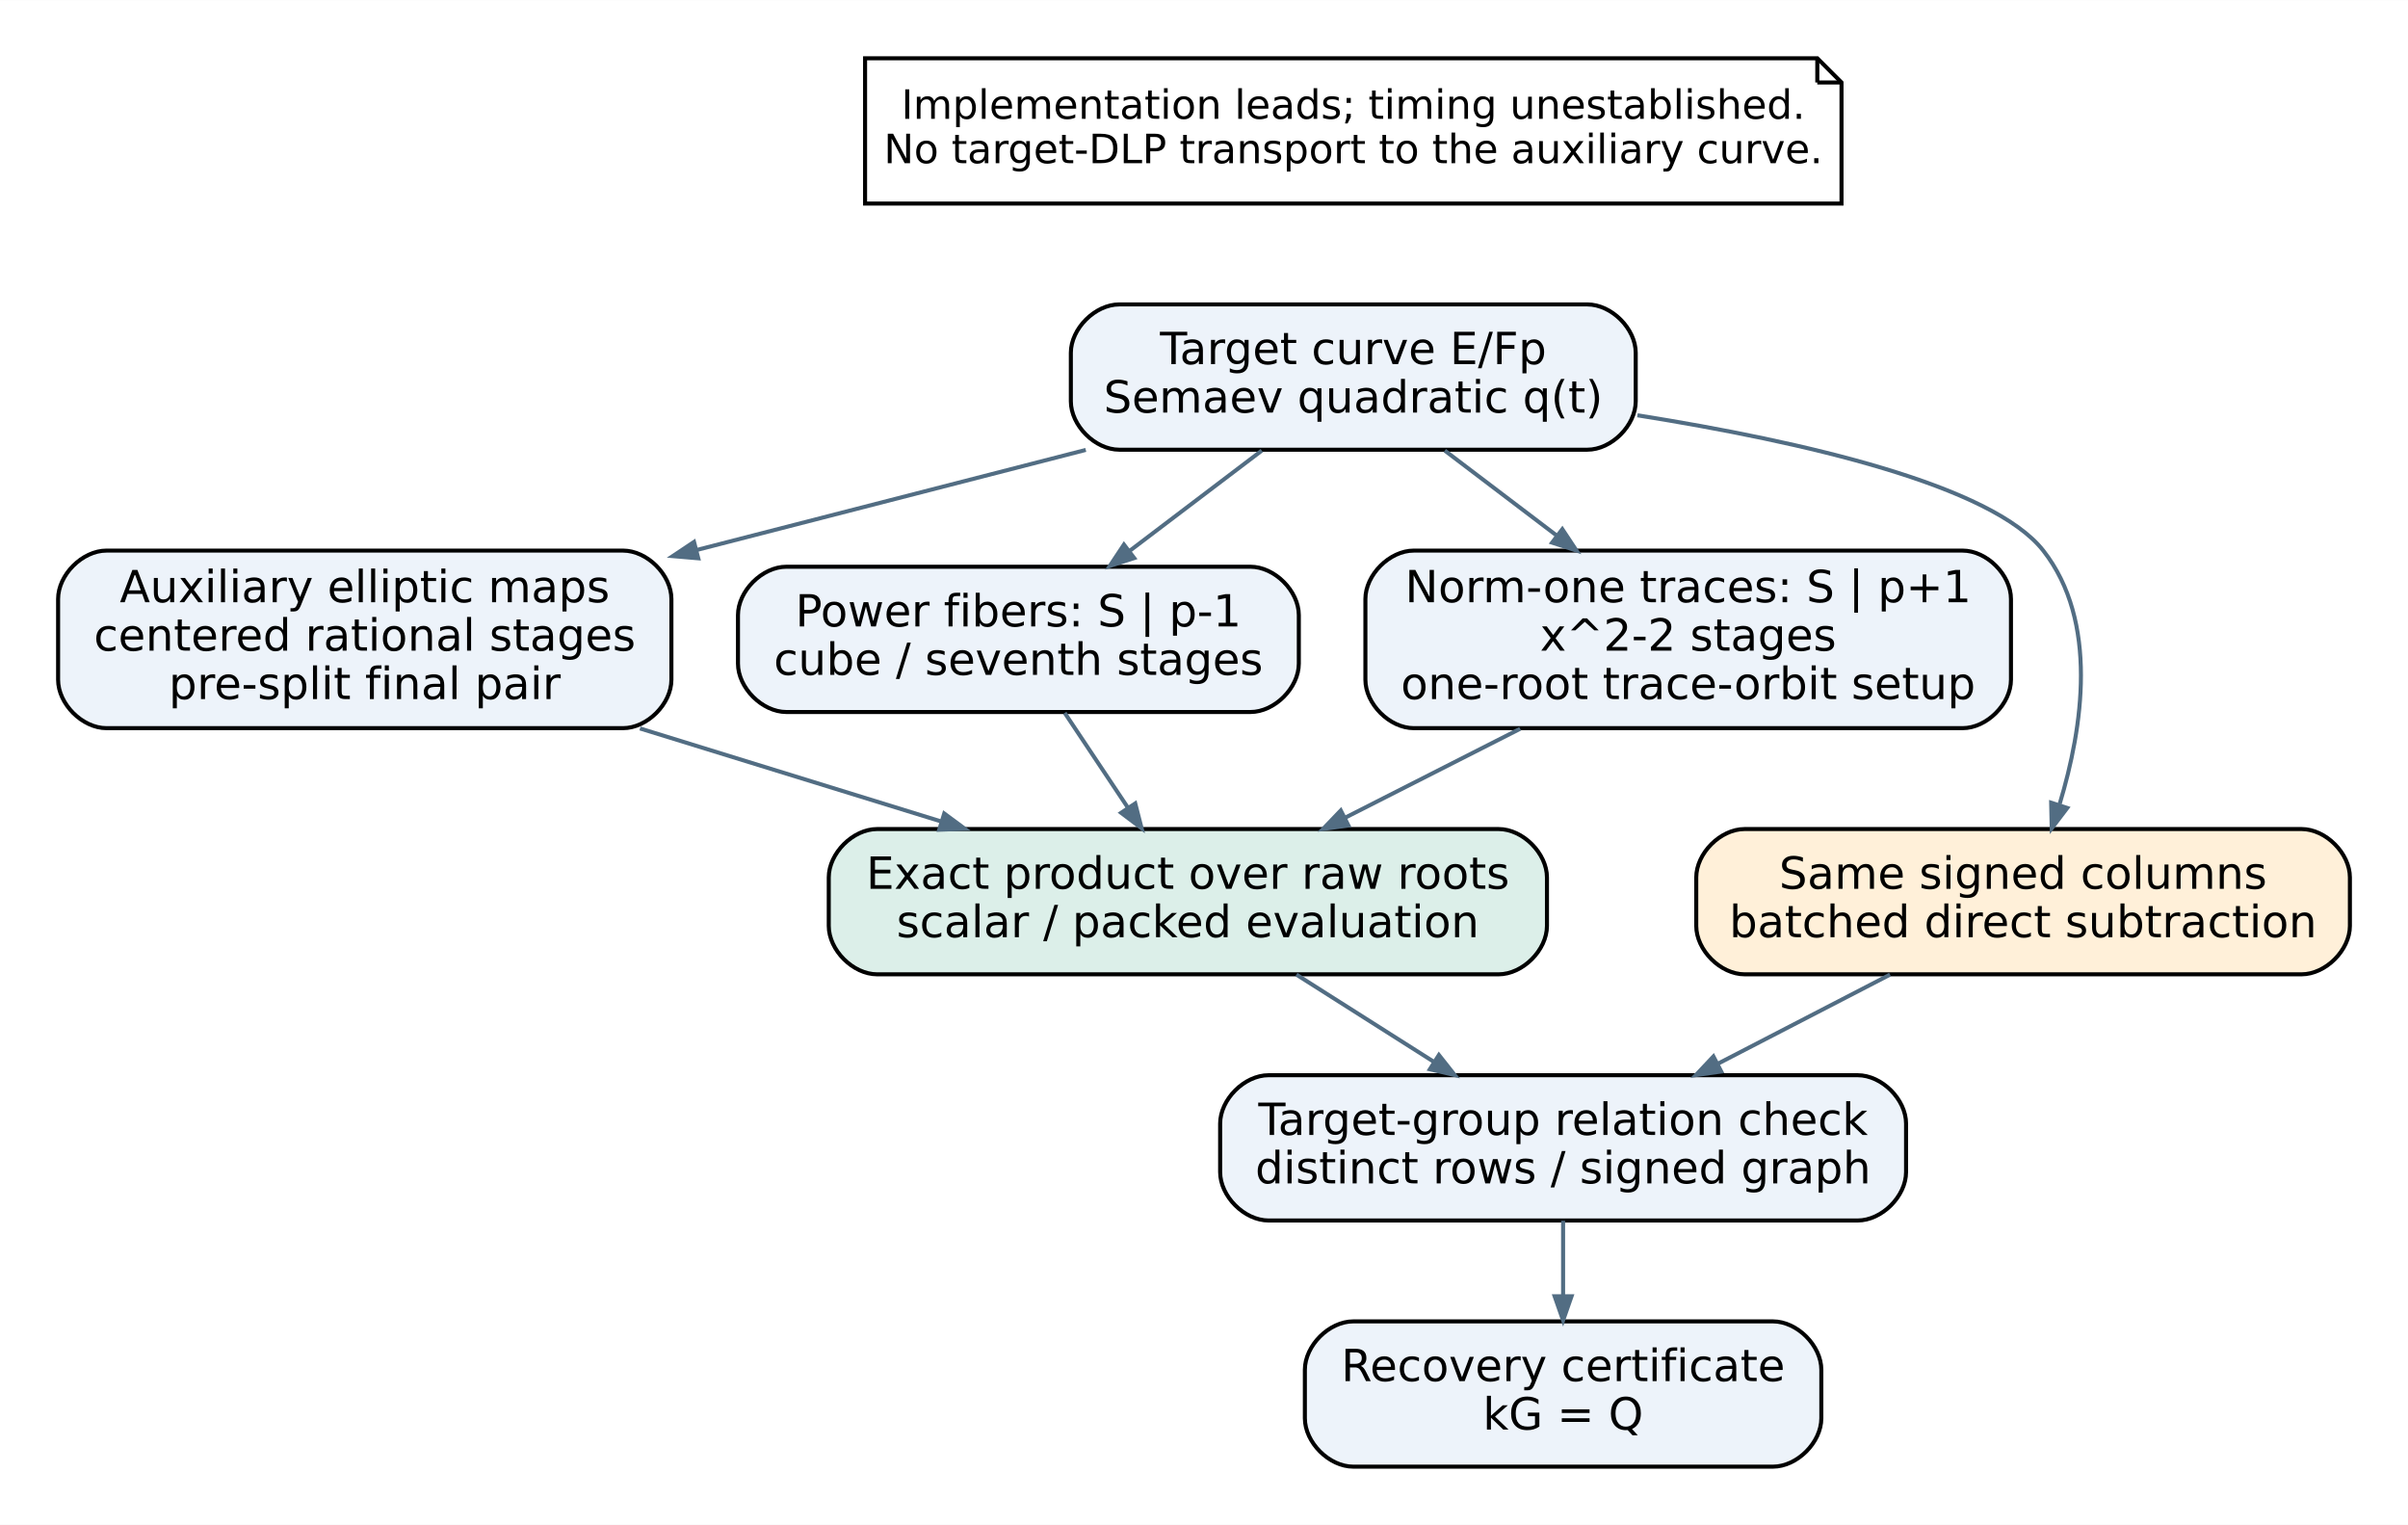
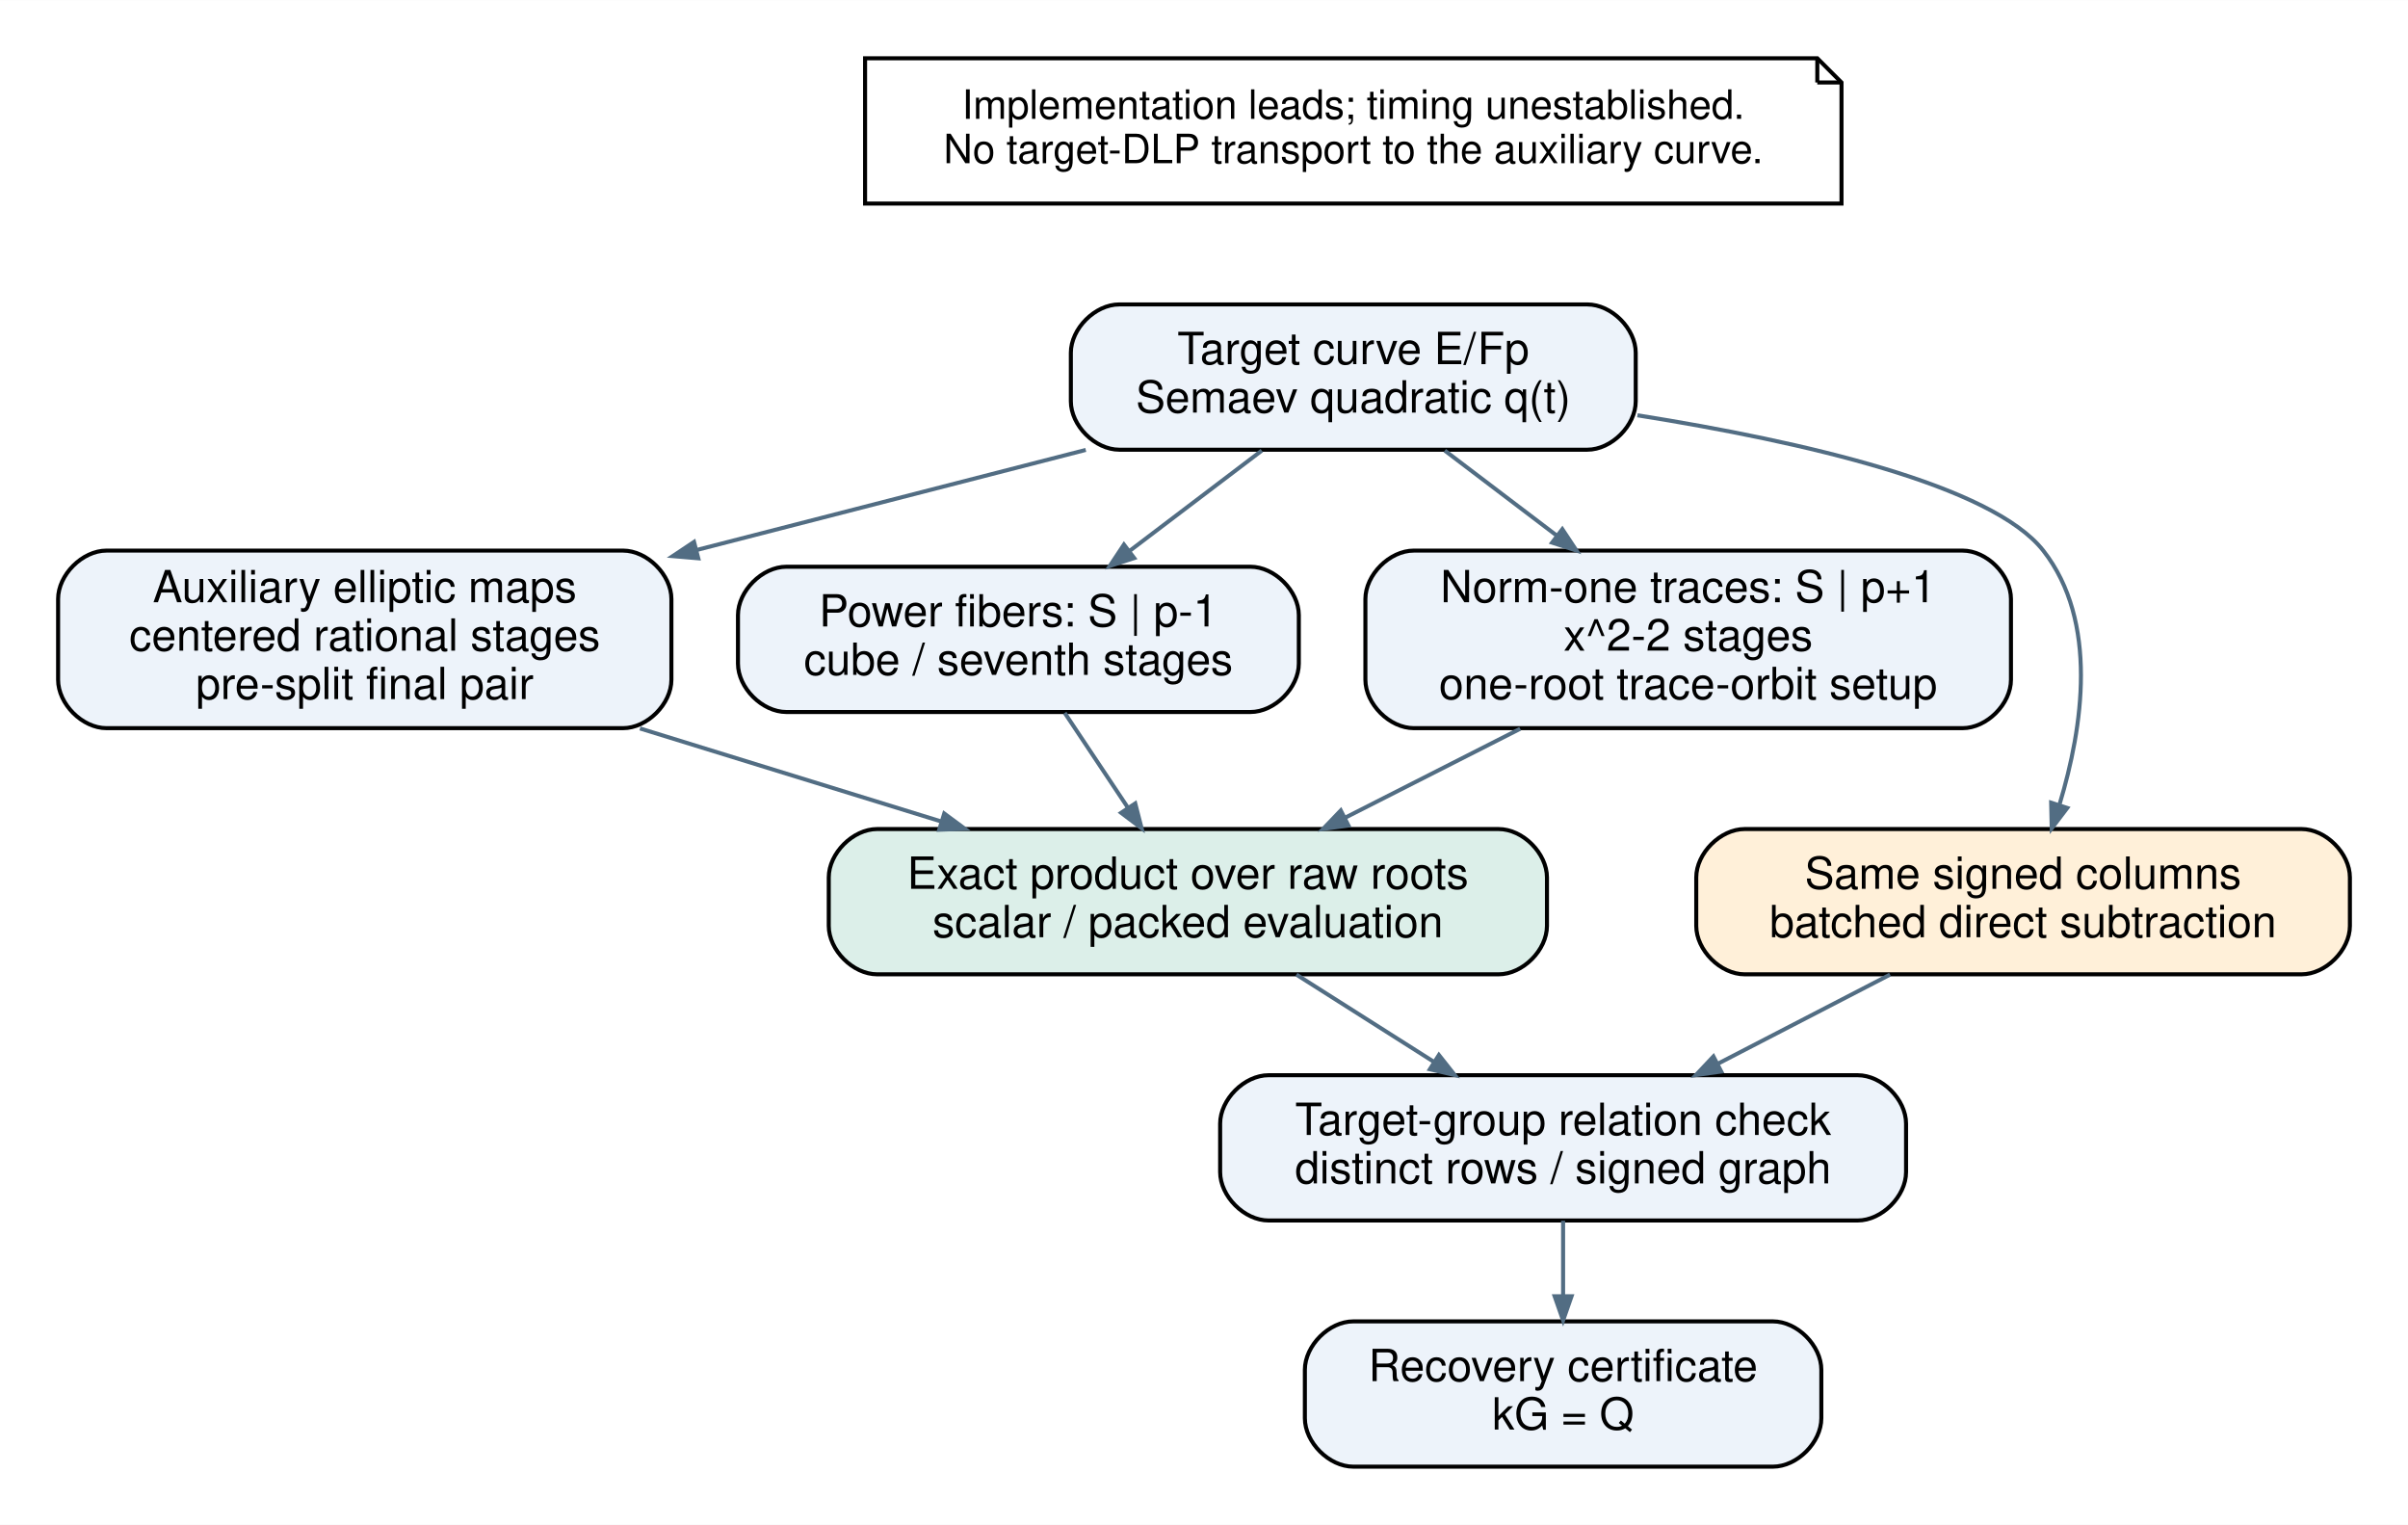
<svg xmlns="http://www.w3.org/2000/svg" width="597pt" height="378pt" viewBox="0.00 0.00 596.80 377.80">
  <g id="graph0" class="graph" transform="scale(1 1) rotate(0) translate(14.4 363.4)">
    <polygon fill="white" stroke="transparent" points="-14.4,14.4 -14.4,-363.4 582.4,-363.4 582.4,14.4 -14.4,14.4" />
    <g id="node1" class="node">
      <path fill="#edf3fa" stroke="black" d="M379,-288C379,-288 263,-288 263,-288 257,-288 251,-282 251,-276 251,-276 251,-264 251,-264 251,-258 257,-252 263,-252 263,-252 379,-252 379,-252 385,-252 391,-258 391,-264 391,-264 391,-276 391,-276 391,-282 385,-288 379,-288" />
-       <text text-anchor="middle" x="321" y="-273.2" font-family="DejaVu Sans" font-size="11.00">Target curve E/Fp</text>
-       <text text-anchor="middle" x="321" y="-261.2" font-family="DejaVu Sans" font-size="11.00">Semaev quadratic q(t)</text>
+       <text text-anchor="middle" x="321" y="-273.2" font-family="Helvetica,sans-Serif" font-size="11.00">Target curve E/Fp</text>
+       <text text-anchor="middle" x="321" y="-261.2" font-family="Helvetica,sans-Serif" font-size="11.00">Semaev quadratic q(t)</text>
    </g>
    <g id="node2" class="node">
      <path fill="#edf3fa" stroke="black" d="M140,-227C140,-227 12,-227 12,-227 6,-227 0,-221 0,-215 0,-215 0,-195 0,-195 0,-189 6,-183 12,-183 12,-183 140,-183 140,-183 146,-183 152,-189 152,-195 152,-195 152,-215 152,-215 152,-221 146,-227 140,-227" />
-       <text text-anchor="middle" x="76" y="-214.2" font-family="DejaVu Sans" font-size="11.00">Auxiliary elliptic maps</text>
-       <text text-anchor="middle" x="76" y="-202.2" font-family="DejaVu Sans" font-size="11.00">centered rational stages</text>
-       <text text-anchor="middle" x="76" y="-190.2" font-family="DejaVu Sans" font-size="11.00">pre-split final pair</text>
+       <text text-anchor="middle" x="76" y="-214.2" font-family="Helvetica,sans-Serif" font-size="11.00">Auxiliary elliptic maps</text>
+       <text text-anchor="middle" x="76" y="-202.2" font-family="Helvetica,sans-Serif" font-size="11.00">centered rational stages</text>
+       <text text-anchor="middle" x="76" y="-190.2" font-family="Helvetica,sans-Serif" font-size="11.00">pre-split final pair</text>
    </g>
    <g id="edge2" class="edge">
      <path fill="none" stroke="#526d83" d="M254.7,-251.95C224.95,-244.3 189.55,-235.2 158.14,-227.12" />
      <polygon fill="#526d83" stroke="#526d83" points="158.66,-225.09 152.32,-225.63 157.61,-229.15 158.66,-225.09" />
    </g>
    <g id="node3" class="node">
      <path fill="#edf3fa" stroke="black" d="M295.5,-223C295.5,-223 180.5,-223 180.5,-223 174.5,-223 168.5,-217 168.5,-211 168.5,-211 168.5,-199 168.5,-199 168.5,-193 174.5,-187 180.5,-187 180.5,-187 295.5,-187 295.5,-187 301.5,-187 307.5,-193 307.5,-199 307.5,-199 307.5,-211 307.5,-211 307.5,-217 301.5,-223 295.5,-223" />
-       <text text-anchor="middle" x="238" y="-208.2" font-family="DejaVu Sans" font-size="11.00">Power fibers: S | p-1</text>
-       <text text-anchor="middle" x="238" y="-196.2" font-family="DejaVu Sans" font-size="11.00">cube / seventh stages</text>
+       <text text-anchor="middle" x="238" y="-208.2" font-family="Helvetica,sans-Serif" font-size="11.00">Power fibers: S | p-1</text>
+       <text text-anchor="middle" x="238" y="-196.2" font-family="Helvetica,sans-Serif" font-size="11.00">cube / seventh stages</text>
    </g>
    <g id="edge3" class="edge">
      <path fill="none" stroke="#526d83" d="M298.32,-251.78C288.16,-244.08 276.1,-234.92 265.44,-226.83" />
      <polygon fill="#526d83" stroke="#526d83" points="266.7,-225.15 260.65,-223.19 264.16,-228.49 266.7,-225.15" />
    </g>
    <g id="node4" class="node">
      <path fill="#edf3fa" stroke="black" d="M472,-227C472,-227 336,-227 336,-227 330,-227 324,-221 324,-215 324,-215 324,-195 324,-195 324,-189 330,-183 336,-183 336,-183 472,-183 472,-183 478,-183 484,-189 484,-195 484,-195 484,-215 484,-215 484,-221 478,-227 472,-227" />
-       <text text-anchor="middle" x="404" y="-214.2" font-family="DejaVu Sans" font-size="11.00">Norm-one traces: S | p+1</text>
-       <text text-anchor="middle" x="404" y="-202.2" font-family="DejaVu Sans" font-size="11.00">x^2-2 stages</text>
-       <text text-anchor="middle" x="404" y="-190.2" font-family="DejaVu Sans" font-size="11.00">one-root trace-orbit setup</text>
+       <text text-anchor="middle" x="404" y="-214.2" font-family="Helvetica,sans-Serif" font-size="11.00">Norm-one traces: S | p+1</text>
+       <text text-anchor="middle" x="404" y="-202.2" font-family="Helvetica,sans-Serif" font-size="11.00">x^2-2 stages</text>
+       <text text-anchor="middle" x="404" y="-190.2" font-family="Helvetica,sans-Serif" font-size="11.00">one-root trace-orbit setup</text>
    </g>
    <g id="edge4" class="edge">
      <path fill="none" stroke="#526d83" d="M343.68,-251.78C352.26,-245.27 362.21,-237.72 371.52,-230.65" />
      <polygon fill="#526d83" stroke="#526d83" points="372.81,-232.31 376.32,-227.01 370.27,-228.97 372.81,-232.31" />
    </g>
    <g id="node6" class="node">
      <path fill="#fff0d9" stroke="black" d="M556,-158C556,-158 418,-158 418,-158 412,-158 406,-152 406,-146 406,-146 406,-134 406,-134 406,-128 412,-122 418,-122 418,-122 556,-122 556,-122 562,-122 568,-128 568,-134 568,-134 568,-146 568,-146 568,-152 562,-158 556,-158" />
-       <text text-anchor="middle" x="487" y="-143.2" font-family="DejaVu Sans" font-size="11.00">Same signed columns</text>
-       <text text-anchor="middle" x="487" y="-131.2" font-family="DejaVu Sans" font-size="11.00">batched direct subtraction</text>
+       <text text-anchor="middle" x="487" y="-143.2" font-family="Helvetica,sans-Serif" font-size="11.00">Same signed columns</text>
+       <text text-anchor="middle" x="487" y="-131.2" font-family="Helvetica,sans-Serif" font-size="11.00">batched direct subtraction</text>
    </g>
    <g id="edge5" class="edge">
      <path fill="none" stroke="#526d83" d="M391.42,-260.53C432.76,-253.95 479.31,-243.18 492,-227 505.76,-209.45 501.79,-183.16 496.08,-164.27" />
      <polygon fill="#526d83" stroke="#526d83" points="497.95,-163.23 494.1,-158.17 493.96,-164.53 497.95,-163.23" />
    </g>
    <g id="node5" class="node">
      <path fill="#dcefe9" stroke="black" d="M357,-158C357,-158 203,-158 203,-158 197,-158 191,-152 191,-146 191,-146 191,-134 191,-134 191,-128 197,-122 203,-122 203,-122 357,-122 357,-122 363,-122 369,-128 369,-134 369,-134 369,-146 369,-146 369,-152 363,-158 357,-158" />
-       <text text-anchor="middle" x="280" y="-143.2" font-family="DejaVu Sans" font-size="11.00">Exact product over raw roots</text>
-       <text text-anchor="middle" x="280" y="-131.2" font-family="DejaVu Sans" font-size="11.00">scalar / packed evaluation</text>
+       <text text-anchor="middle" x="280" y="-143.2" font-family="Helvetica,sans-Serif" font-size="11.00">Exact product over raw roots</text>
+       <text text-anchor="middle" x="280" y="-131.2" font-family="Helvetica,sans-Serif" font-size="11.00">scalar / packed evaluation</text>
    </g>
    <g id="edge6" class="edge">
      <path fill="none" stroke="#526d83" d="M144.21,-182.93C168.34,-175.48 195.32,-167.15 218.83,-159.89" />
      <polygon fill="#526d83" stroke="#526d83" points="219.62,-161.85 224.73,-158.07 218.38,-157.83 219.62,-161.85" />
    </g>
    <g id="edge7" class="edge">
      <path fill="none" stroke="#526d83" d="M249.48,-186.78C254.29,-179.56 259.95,-171.07 265.09,-163.37" />
      <polygon fill="#526d83" stroke="#526d83" points="266.96,-164.35 268.54,-158.19 263.46,-162.02 266.96,-164.35" />
    </g>
    <g id="edge8" class="edge">
      <path fill="none" stroke="#526d83" d="M362.36,-182.85C348.33,-175.71 332.72,-167.79 318.9,-160.77" />
      <polygon fill="#526d83" stroke="#526d83" points="319.8,-158.87 313.5,-158.02 317.9,-162.61 319.8,-158.87" />
    </g>
    <g id="node7" class="node">
      <path fill="#edf3fa" stroke="black" d="M446,-97C446,-97 300,-97 300,-97 294,-97 288,-91 288,-85 288,-85 288,-73 288,-73 288,-67 294,-61 300,-61 300,-61 446,-61 446,-61 452,-61 458,-67 458,-73 458,-73 458,-85 458,-85 458,-91 452,-97 446,-97" />
-       <text text-anchor="middle" x="373" y="-82.2" font-family="DejaVu Sans" font-size="11.00">Target-group relation check</text>
-       <text text-anchor="middle" x="373" y="-70.2" font-family="DejaVu Sans" font-size="11.00">distinct rows / signed graph</text>
+       <text text-anchor="middle" x="373" y="-82.2" font-family="Helvetica,sans-Serif" font-size="11.00">Target-group relation check</text>
+       <text text-anchor="middle" x="373" y="-70.2" font-family="Helvetica,sans-Serif" font-size="11.00">distinct rows / signed graph</text>
    </g>
    <g id="edge9" class="edge">
      <path fill="none" stroke="#526d83" d="M306.9,-121.93C317.5,-115.21 329.77,-107.43 340.84,-100.4" />
      <polygon fill="#526d83" stroke="#526d83" points="342.22,-102.01 346.16,-97.03 339.97,-98.47 342.22,-102.01" />
    </g>
    <g id="edge10" class="edge">
      <path fill="none" stroke="#526d83" d="M454.03,-121.93C440.67,-115.02 425.17,-107 411.32,-99.83" />
      <polygon fill="#526d83" stroke="#526d83" points="412.19,-97.92 405.9,-97.03 410.26,-101.65 412.19,-97.92" />
    </g>
    <g id="node8" class="node">
      <path fill="#edf3fa" stroke="black" d="M425,-36C425,-36 321,-36 321,-36 315,-36 309,-30 309,-24 309,-24 309,-12 309,-12 309,-6 315,0 321,0 321,0 425,0 425,0 431,0 437,-6 437,-12 437,-12 437,-24 437,-24 437,-30 431,-36 425,-36" />
-       <text text-anchor="middle" x="373" y="-21.2" font-family="DejaVu Sans" font-size="11.00">Recovery certificate</text>
-       <text text-anchor="middle" x="373" y="-9.2" font-family="DejaVu Sans" font-size="11.00">kG = Q</text>
+       <text text-anchor="middle" x="373" y="-21.2" font-family="Helvetica,sans-Serif" font-size="11.00">Recovery certificate</text>
+       <text text-anchor="middle" x="373" y="-9.2" font-family="Helvetica,sans-Serif" font-size="11.00">kG = Q</text>
    </g>
    <g id="edge11" class="edge">
      <path fill="none" stroke="#526d83" d="M373,-60.93C373,-55.12 373,-48.51 373,-42.28" />
      <polygon fill="#526d83" stroke="#526d83" points="375.1,-42.23 373,-36.23 370.9,-42.23 375.1,-42.23" />
    </g>
    <g id="node9" class="node">
      <polygon fill="#ffffff" stroke="black" points="436,-349 200,-349 200,-313 442,-313 442,-343 436,-349" />
      <polyline fill="none" stroke="black" points="436,-349 436,-343 " />
      <polyline fill="none" stroke="black" points="442,-343 436,-343 " />
-       <text text-anchor="middle" x="321" y="-334" font-family="DejaVu Sans" font-size="10.00">Implementation leads; timing unestablished.</text>
-       <text text-anchor="middle" x="321" y="-323" font-family="DejaVu Sans" font-size="10.00">No target-DLP transport to the auxiliary curve.</text>
+       <text text-anchor="middle" x="321" y="-334" font-family="Helvetica,sans-Serif" font-size="10.00">Implementation leads; timing unestablished.</text>
+       <text text-anchor="middle" x="321" y="-323" font-family="Helvetica,sans-Serif" font-size="10.00">No target-DLP transport to the auxiliary curve.</text>
    </g>
  </g>
</svg>
